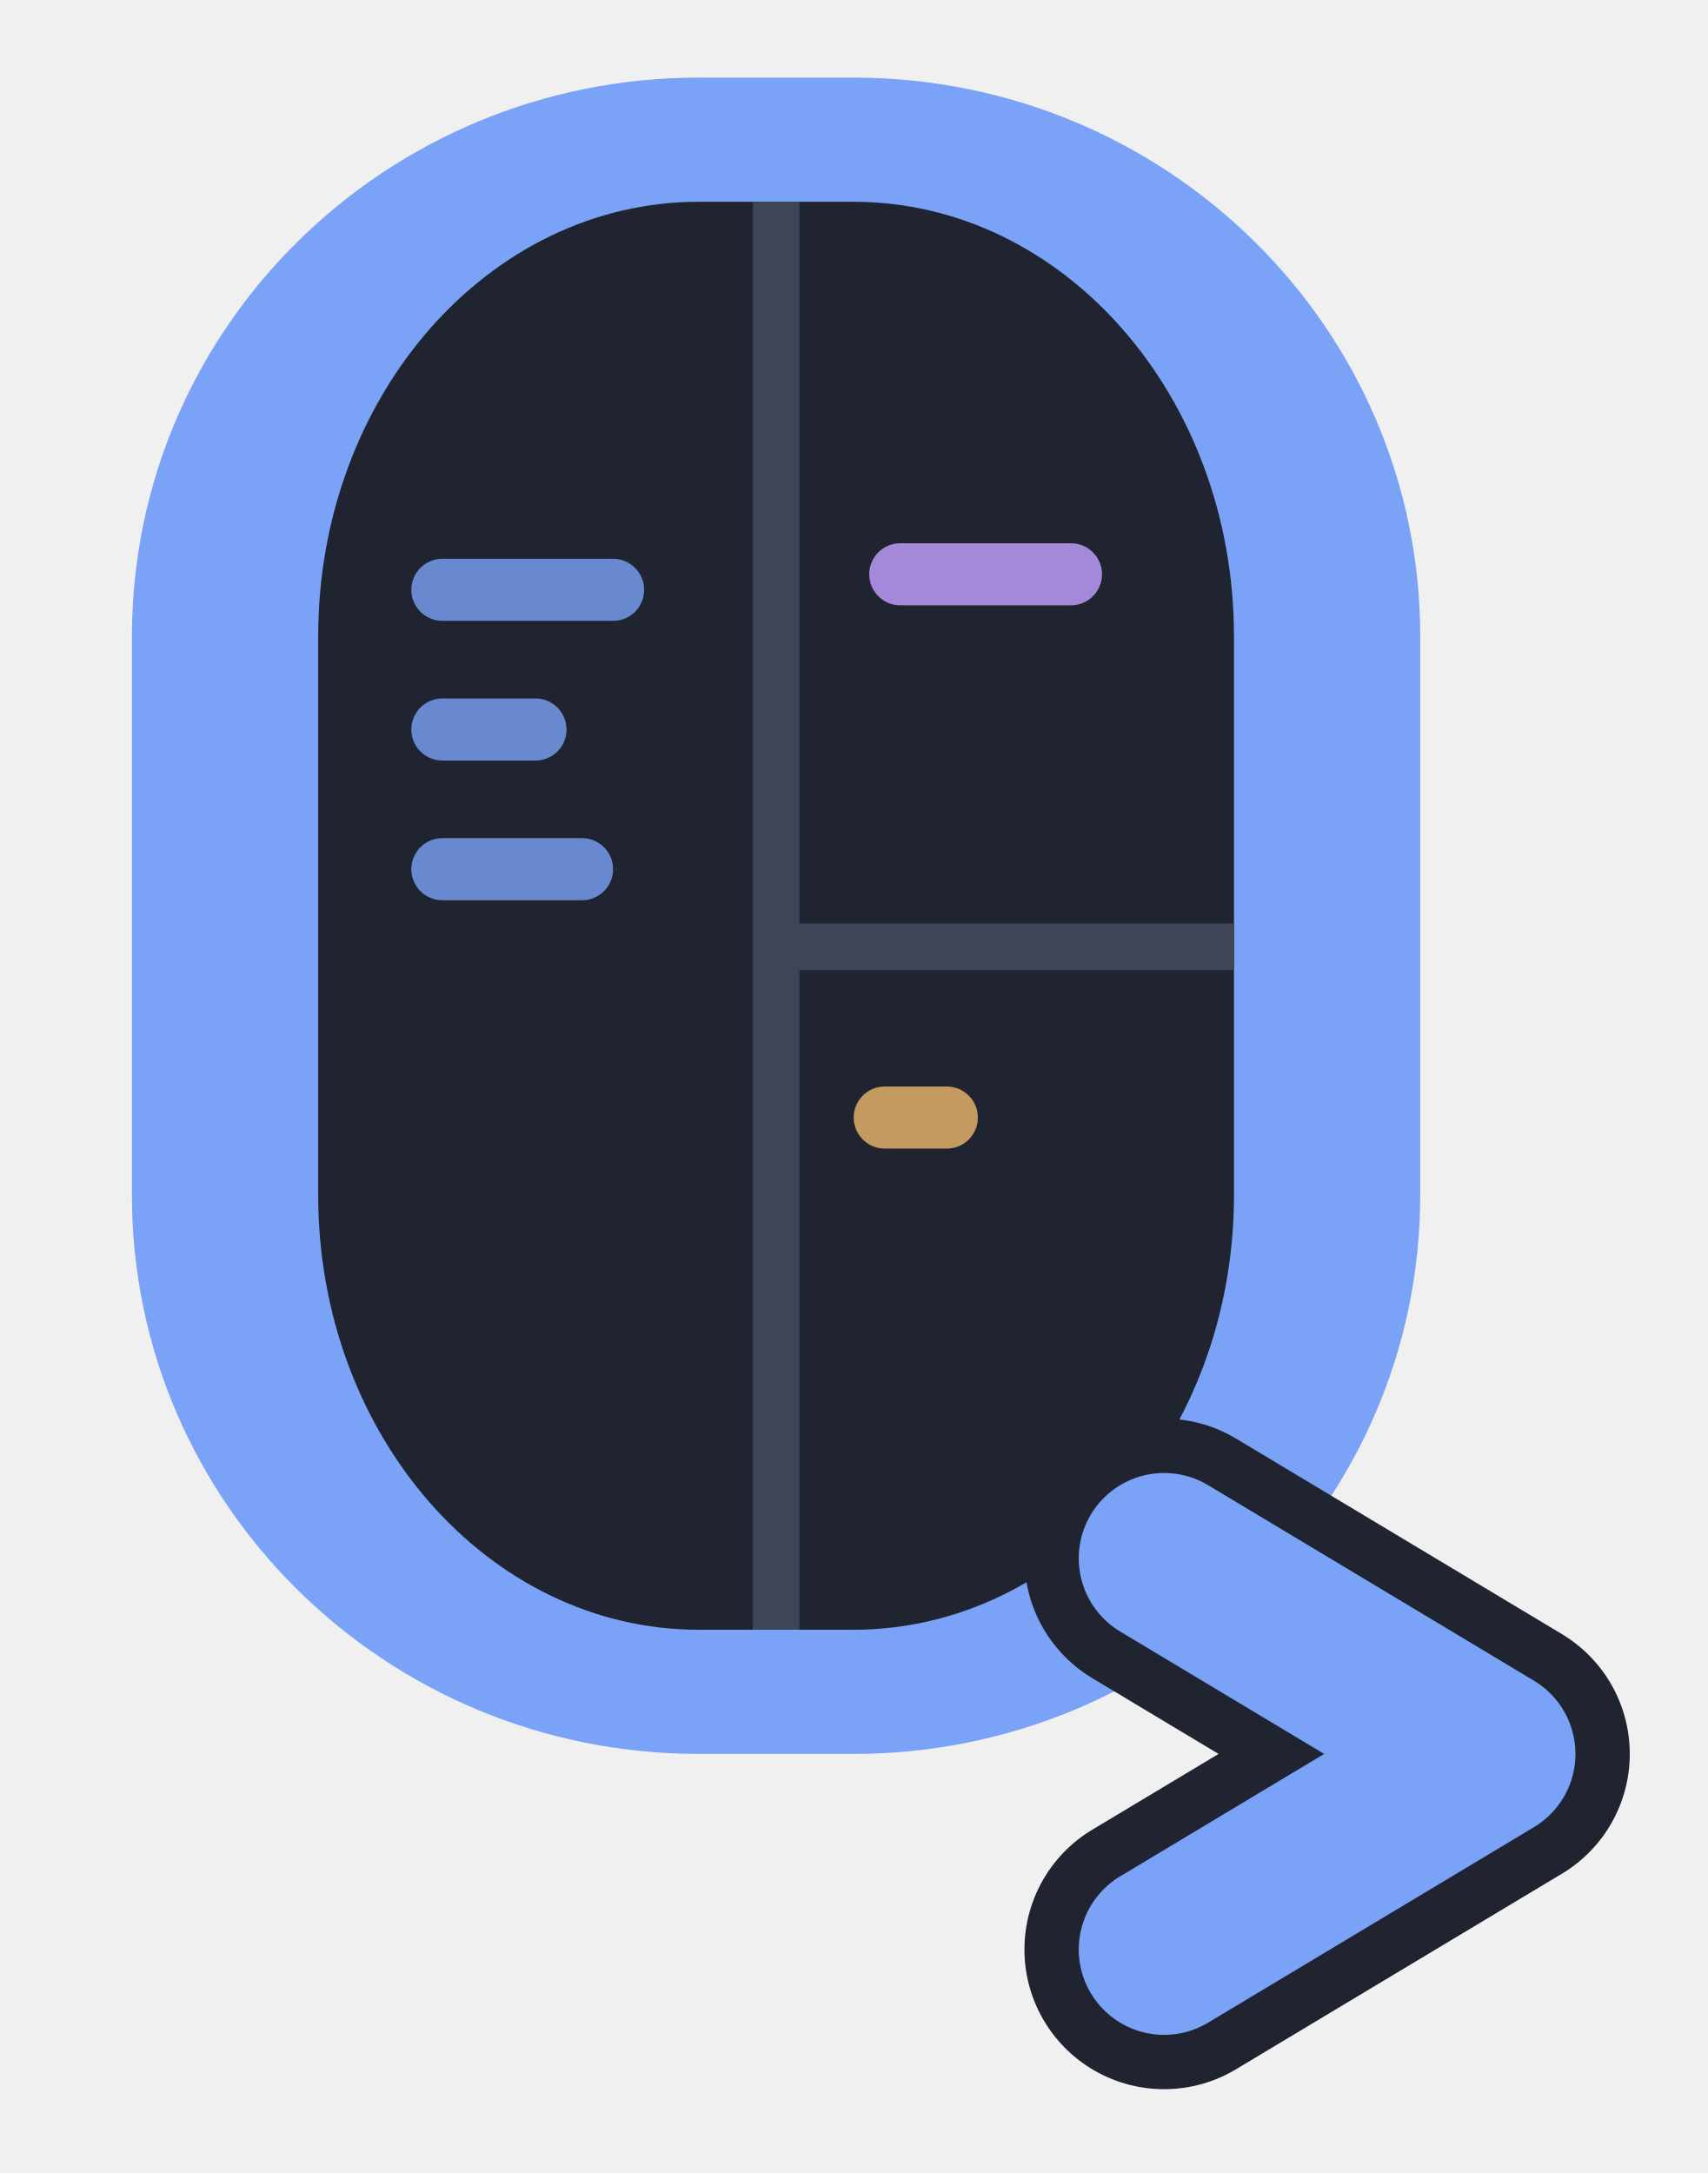
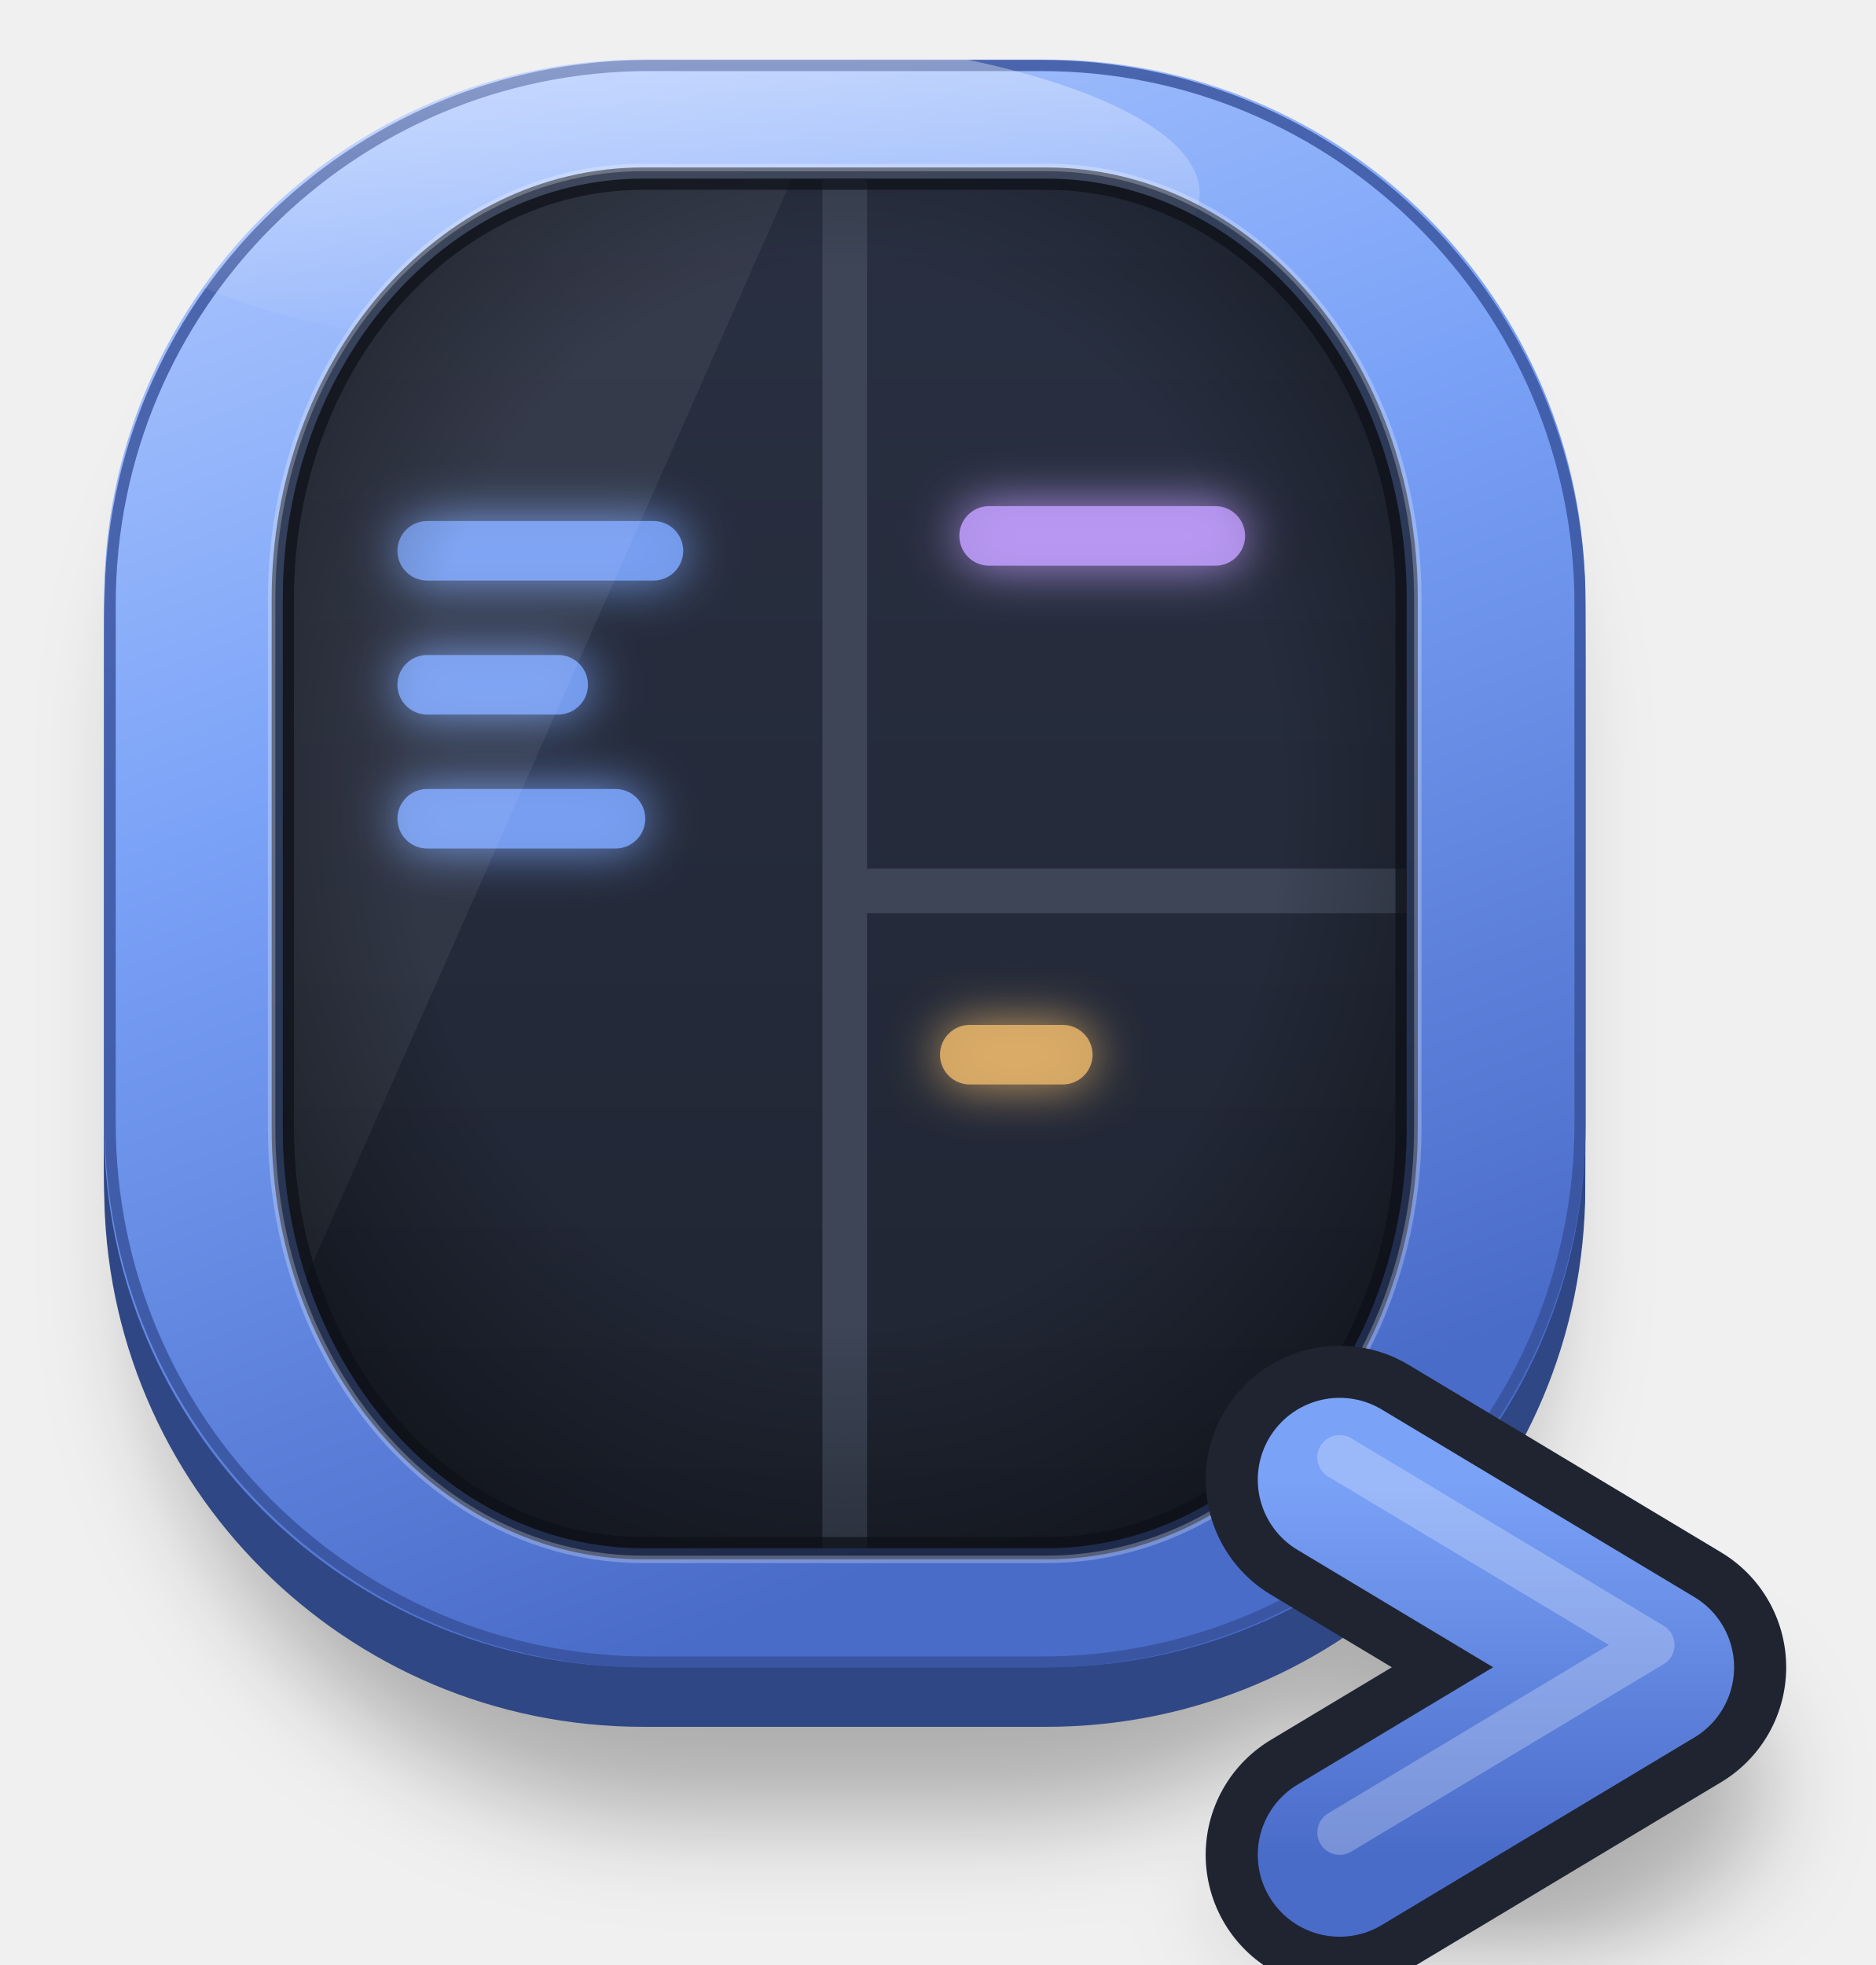
- <svg xmlns="http://www.w3.org/2000/svg" viewBox="50 18 220 280" width="220" height="280">
+ <svg xmlns="http://www.w3.org/2000/svg" viewBox="6.0 4.0 252 264" width="252" height="264">
  <defs>
    <clipPath id="bowl">
-       <rect x="91.0" y="44" width="118" height="184" rx="49.04" ry="56.0" />
+       <rect x="44.0" y="28.0" width="151.0" height="184.0" rx="48.4" ry="56.4" />
    </clipPath>
+     <clipPath id="outer">
+       <rect x="20.0" y="12.0" width="199.0" height="216.0" rx="72.4" ry="72.4" />
+     </clipPath>
+     <linearGradient id="ring" x1="0" y1="0" x2="0.35" y2="1">
+       <stop offset="0" stop-color="#b4ccff" />
+       <stop offset="0.45" stop-color="#7aa2f7" />
+       <stop offset="1" stop-color="#4a6cc9" />
+     </linearGradient>
+     <linearGradient id="tl" x1="0" y1="0" x2="0" y2="1">
+       <stop offset="0" stop-color="#7aa2f7" />
+       <stop offset="1" stop-color="#4a6cc9" />
+     </linearGradient>
+     <linearGradient id="glass" x1="0" y1="0" x2="0" y2="1">
+       <stop offset="0" stop-color="#2b3244" />
+       <stop offset="1" stop-color="#151922" />
+     </linearGradient>
+     <radialGradient id="vig" cx="0.5" cy="0.45" r="0.65">
+       <stop offset="0.6" stop-color="#000" stop-opacity="0" />
+       <stop offset="1" stop-color="#000" stop-opacity="0.45" />
+     </radialGradient>
+     <linearGradient id="gl" x1="0" y1="0" x2="0" y2="1">
+       <stop offset="0" stop-color="#fff" stop-opacity="0.55" />
+       <stop offset="1" stop-color="#fff" stop-opacity="0" />
+     </linearGradient>
+     <filter id="glow" x="-50%" y="-200%" width="200%" height="500%">
+       <feGaussianBlur stdDeviation="3.5" />
+     </filter>
+     <filter id="sh" x="-30%" y="-30%" width="160%" height="160%">
+       <feGaussianBlur stdDeviation="7" />
+     </filter>
  </defs>
-   <rect x="67.0" y="28" width="166" height="216" rx="73.04" ry="72" fill="#7aa2f7" />
+   <g filter="url(#sh)" opacity="0.28" transform="translate(0 16)">
+     <rect x="26.0" y="16.0" width="187.0" height="216.0" rx="72.4" ry="72.4" fill="#000" />
+     <path d="M 186.0 202.8 L 228.0 228.0 L 186.0 253.2" transform="translate(0 0)" fill="none" stroke="#000" stroke-width="30" stroke-linecap="round" stroke-linejoin="round" />
+   </g>
+   <rect x="20.0" y="20.0" width="199.0" height="216.0" rx="72.4" ry="72.4" fill="#2f4785" />
+   <rect x="20.0" y="19.0" width="199.0" height="216.0" rx="72.4" ry="72.4" fill="#2f4785" />
+   <rect x="20.0" y="18.0" width="199.0" height="216.0" rx="72.4" ry="72.4" fill="#2f4785" />
+   <rect x="20.0" y="17.0" width="199.0" height="216.0" rx="72.4" ry="72.4" fill="#2f4785" />
+   <rect x="20.0" y="16.0" width="199.0" height="216.0" rx="72.4" ry="72.4" fill="#2f4785" />
+   <rect x="20.0" y="15.0" width="199.0" height="216.0" rx="72.4" ry="72.4" fill="#2f4785" />
+   <rect x="20.0" y="14.0" width="199.0" height="216.0" rx="72.4" ry="72.4" fill="#2f4785" />
+   <rect x="20.0" y="13.0" width="199.0" height="216.0" rx="72.4" ry="72.4" fill="#2f4785" />
+   <path d="M 186.0 202.8 L 228.0 228.0 L 186.0 253.2" transform="translate(0 8)" fill="none" stroke="#2f4785" stroke-width="22" stroke-linecap="round" stroke-linejoin="round" />
+   <path d="M 186.0 202.8 L 228.0 228.0 L 186.0 253.2" transform="translate(0 7)" fill="none" stroke="#2f4785" stroke-width="22" stroke-linecap="round" stroke-linejoin="round" />
+   <path d="M 186.0 202.8 L 228.0 228.0 L 186.0 253.2" transform="translate(0 6)" fill="none" stroke="#2f4785" stroke-width="22" stroke-linecap="round" stroke-linejoin="round" />
+   <path d="M 186.0 202.8 L 228.0 228.0 L 186.0 253.2" transform="translate(0 5)" fill="none" stroke="#2f4785" stroke-width="22" stroke-linecap="round" stroke-linejoin="round" />
+   <path d="M 186.0 202.8 L 228.0 228.0 L 186.0 253.2" transform="translate(0 4)" fill="none" stroke="#2f4785" stroke-width="22" stroke-linecap="round" stroke-linejoin="round" />
+   <path d="M 186.0 202.8 L 228.0 228.0 L 186.0 253.2" transform="translate(0 3)" fill="none" stroke="#2f4785" stroke-width="22" stroke-linecap="round" stroke-linejoin="round" />
+   <path d="M 186.0 202.8 L 228.0 228.0 L 186.0 253.2" transform="translate(0 2)" fill="none" stroke="#2f4785" stroke-width="22" stroke-linecap="round" stroke-linejoin="round" />
+   <path d="M 186.0 202.8 L 228.0 228.0 L 186.0 253.2" transform="translate(0 1)" fill="none" stroke="#2f4785" stroke-width="22" stroke-linecap="round" stroke-linejoin="round" />
+   <rect x="20.0" y="12.0" width="199.0" height="216.0" rx="72.4" ry="72.4" fill="url(#ring)" />
+   <rect x="20.8" y="12.8" width="197.5" height="214.5" rx="72.4" ry="72.4" fill="none" stroke="#36509a" stroke-width="1.5" stroke-opacity="0.8" />
+   <g clip-path="url(#outer)">
+     <ellipse cx="93.6" cy="30.0" rx="73.6" ry="22" fill="url(#gl)" opacity="0.7" />
+   </g>
  <g clip-path="url(#bowl)">
-     <rect width="300" height="300" fill="#1f2430" />
-     <line x1="150" y1="0" x2="150" y2="300" stroke="#3d4556" stroke-width="6" />
-     <line x1="150" y1="140" x2="240" y2="140" stroke="#3d4556" stroke-width="6" />
-     <rect x="103.0" y="90" width="30" height="8" rx="4" fill="#7aa2f7" opacity="0.8" />
-     <rect x="103.0" y="108" width="20" height="8" rx="4" fill="#7aa2f7" opacity="0.8" />
-     <rect x="103.0" y="126" width="26" height="8" rx="4" fill="#7aa2f7" opacity="0.8" />
-     <rect x="162" y="88" width="30" height="8" rx="4" fill="#bb9af7" opacity="0.85" />
-     <rect x="160" y="158" width="16" height="8" rx="4" fill="#e0af68" opacity="0.85" />
+     <rect x="0" y="0" width="400" height="400" fill="url(#glass)" />
+     <line x1="119.5" y1="0" x2="119.5" y2="400" stroke="#3d4556" stroke-width="6" />
+     <line x1="119.5" y1="123.7" x2="400" y2="123.7" stroke="#3d4556" stroke-width="6" />
+     <g filter="url(#glow)" opacity="0.9">
+       <rect x="59.4" y="74.0" width="38.4" height="8.0" rx="4.0" ry="4.0" fill="#7aa2f7" />
+       <rect x="59.4" y="92.0" width="25.6" height="8.0" rx="4.0" ry="4.0" fill="#7aa2f7" />
+       <rect x="59.4" y="110.0" width="33.3" height="8.0" rx="4.0" ry="4.0" fill="#7aa2f7" />
+       <rect x="134.9" y="72.0" width="38.4" height="8.0" rx="4.0" ry="4.0" fill="#bb9af7" />
+       <rect x="132.3" y="141.7" width="20.5" height="8.0" rx="4.0" ry="4.0" fill="#e0af68" />
+     </g>
+     <rect x="59.4" y="74.0" width="38.4" height="8.0" rx="4.0" ry="4.0" fill="#7aa2f7" opacity="0.9" />
+     <rect x="59.4" y="92.0" width="25.6" height="8.0" rx="4.0" ry="4.0" fill="#7aa2f7" opacity="0.9" />
+     <rect x="59.4" y="110.0" width="33.3" height="8.0" rx="4.0" ry="4.0" fill="#7aa2f7" opacity="0.9" />
+     <rect x="134.9" y="72.0" width="38.4" height="8.0" rx="4.0" ry="4.0" fill="#bb9af7" opacity="0.9" />
+     <rect x="132.3" y="141.7" width="20.5" height="8.0" rx="4.0" ry="4.0" fill="#e0af68" opacity="0.9" />
+     <path d="M 14.0 12.0 L 119.5 12.0 L 24.0 228.0 L -26.0 228.0 Z" fill="#fff" opacity="0.06" />
+     <rect x="44.0" y="28.0" width="151.0" height="184.0" fill="url(#vig)" />
  </g>
-   <path d="M 200.0 218.8 L 242.0 244 L 200.0 269.2" fill="none" stroke="#1f2430" stroke-width="36" stroke-linecap="round" stroke-linejoin="round" />
-   <path d="M 200.0 218.8 L 242.0 244 L 200.0 269.2" fill="none" stroke="#7aa2f7" stroke-width="22" stroke-linecap="round" stroke-linejoin="round" />
+   <rect x="44.0" y="28.0" width="151.0" height="184.0" rx="48.4" ry="56.4" fill="none" stroke="#0e1118" stroke-width="3" stroke-opacity="0.7" />
+   <rect x="42.5" y="26.5" width="154.0" height="187.0" rx="49.9" ry="57.9" fill="none" stroke="#fff" stroke-width="1" stroke-opacity="0.25" />
+   <path d="M 186.0 202.8 L 228.0 228.0 L 186.0 253.2" transform="translate(0 0)" fill="none" stroke="#1f2430" stroke-width="36" stroke-linecap="round" stroke-linejoin="round" />
+   <path d="M 186.0 202.8 L 228.0 228.0 L 186.0 253.2" transform="translate(0 0)" fill="none" stroke="url(#tl)" stroke-width="22" stroke-linecap="round" stroke-linejoin="round" />
+   <path d="M 186.0 202.8 L 228.0 228.0 L 186.0 253.2" transform="translate(0 -3)" fill="none" stroke="#fff" stroke-width="6" stroke-linecap="round" stroke-linejoin="round" opacity="0.25" />
</svg>
